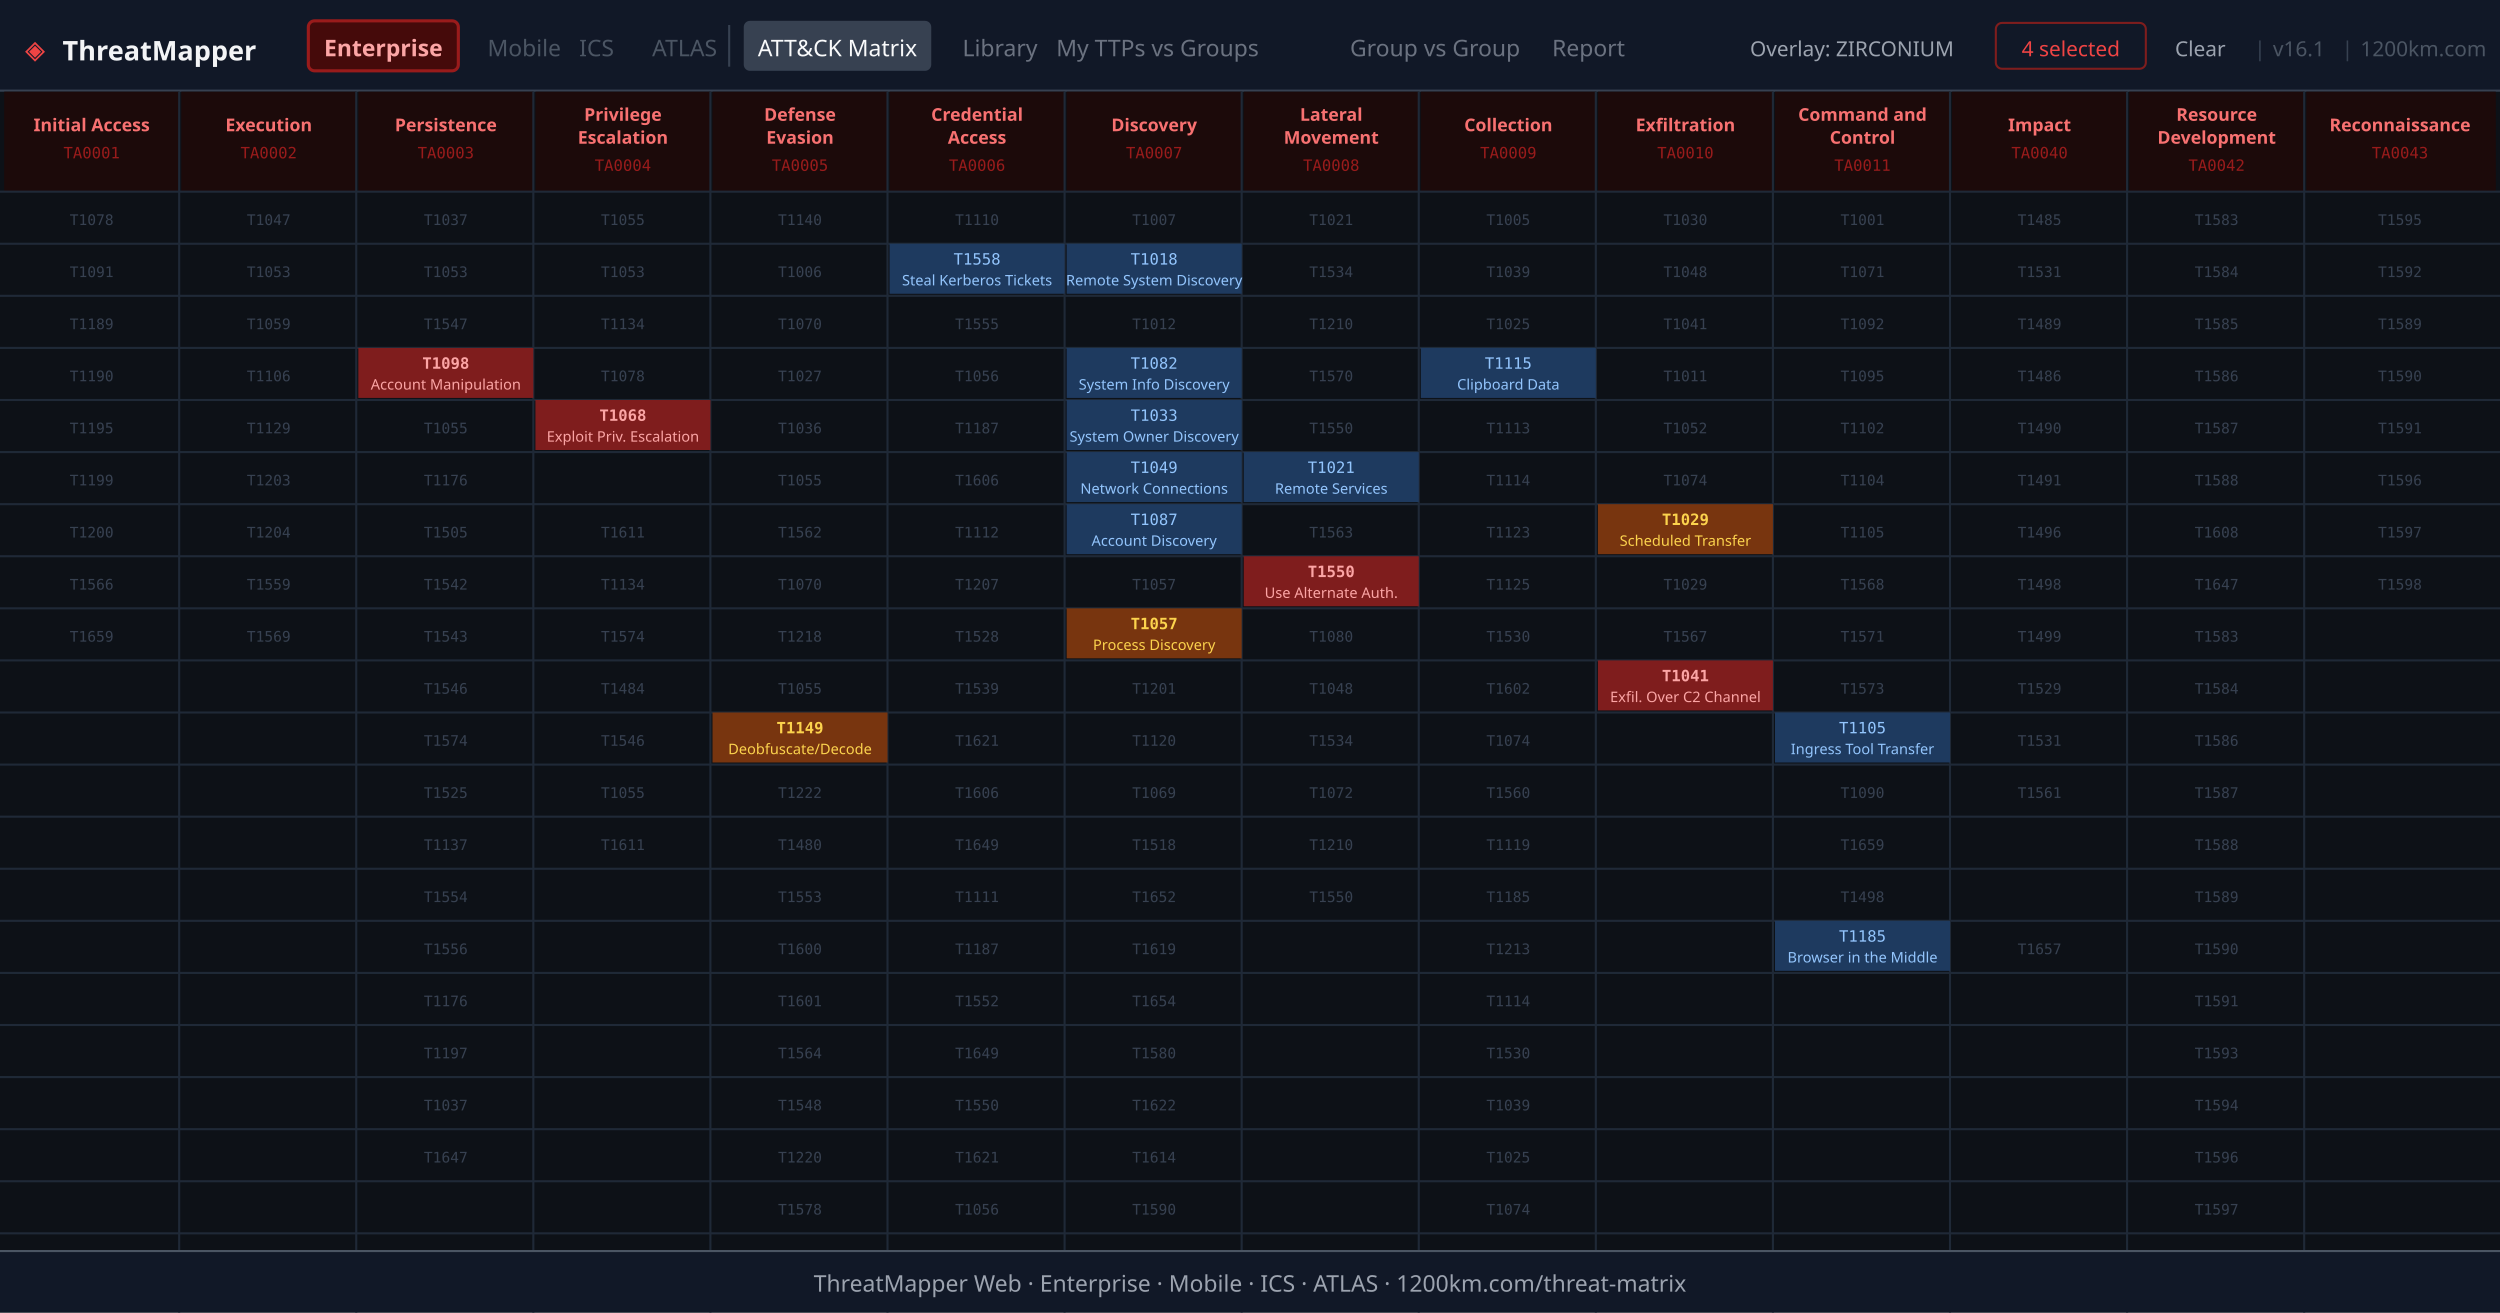
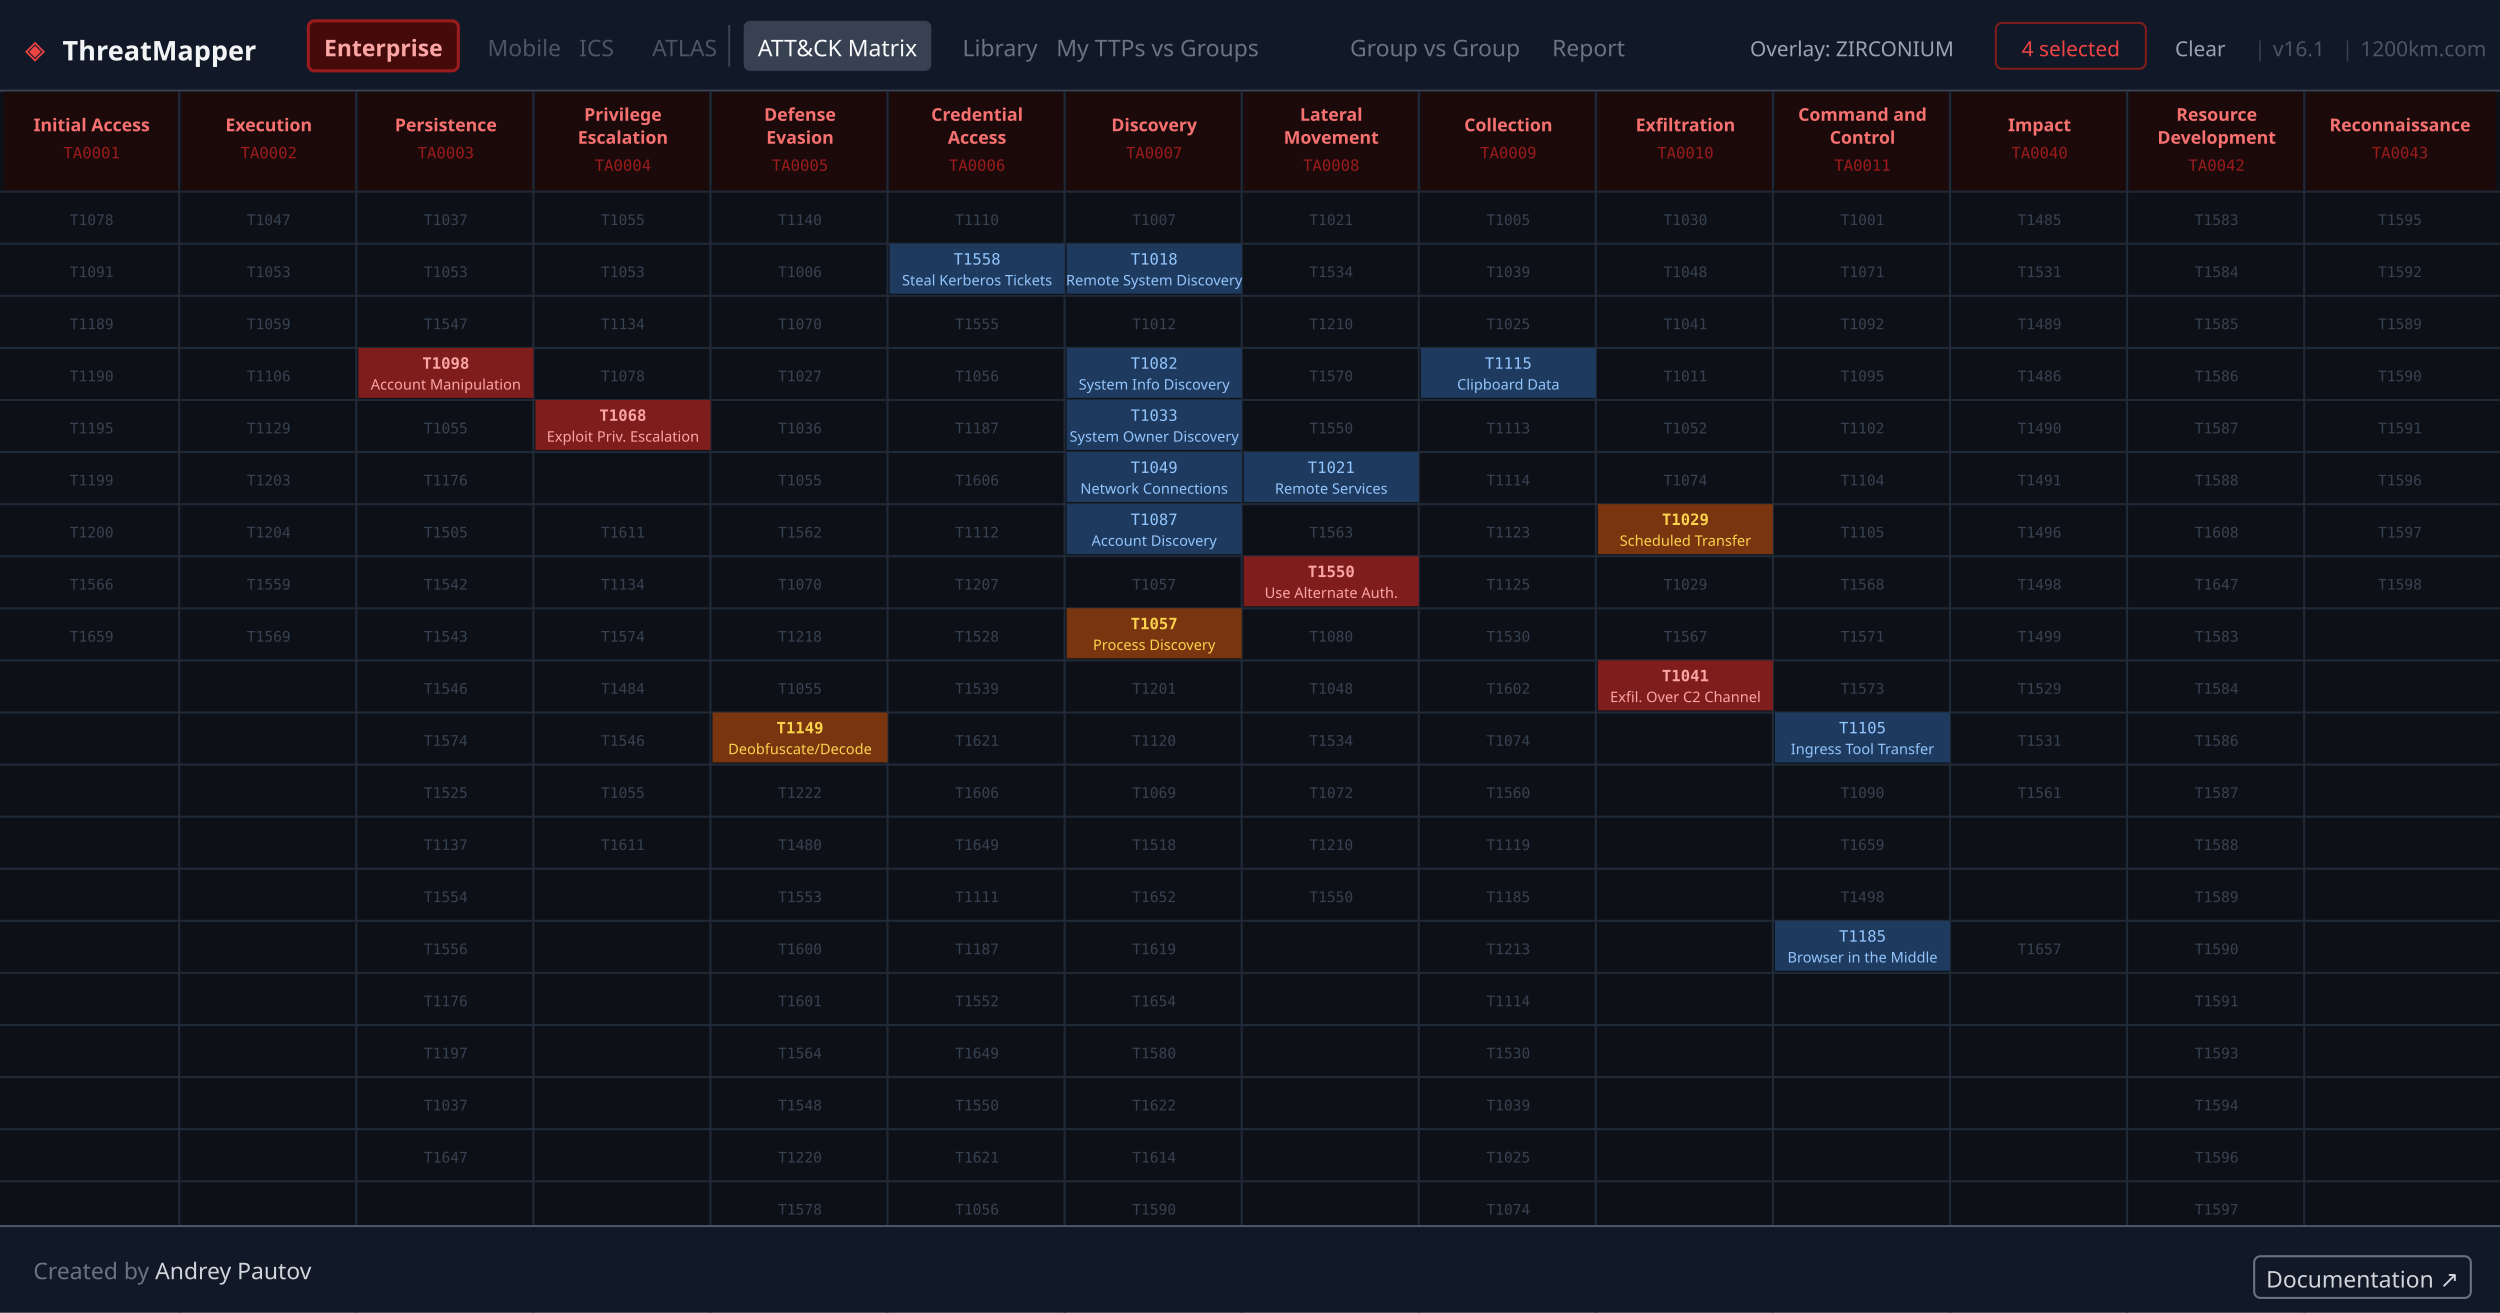
<svg xmlns="http://www.w3.org/2000/svg" width="1200" height="630" viewBox="0 0 1200 630">
  <rect width="1200" height="630" fill="#0d1117" />
  <rect width="1200" height="44" fill="#111827" />
  <rect y="43" width="1200" height="1" fill="#374151" />
  <text x="12" y="29" font-family="monospace" font-size="16" font-weight="bold" fill="#ef4444">◈</text>
  <text x="30" y="29" font-family="system-ui,sans-serif" font-size="13" font-weight="bold" fill="#f3f4f6">ThreatMapper</text>
  <rect x="148" y="10" width="72" height="24" rx="3" fill="#450a0a" stroke="#991b1b" stroke-width="1.5" />
  <text x="184" y="27" font-family="system-ui,sans-serif" font-size="11" font-weight="600" fill="#fca5a5" text-anchor="middle">Enterprise</text>
  <text x="234" y="27" font-family="system-ui,sans-serif" font-size="11" fill="#4b5563">Mobile</text>
  <text x="278" y="27" font-family="system-ui,sans-serif" font-size="11" fill="#4b5563">ICS</text>
  <text x="313" y="27" font-family="system-ui,sans-serif" font-size="11" fill="#4b5563">ATLAS</text>
  <line x1="350" y1="12" x2="350" y2="32" stroke="#374151" stroke-width="1" />
  <rect x="357" y="10" width="90" height="24" rx="3" fill="#374151" />
  <text x="402" y="27" font-family="system-ui,sans-serif" font-size="11" fill="#f9fafb" text-anchor="middle">ATT&amp;CK Matrix</text>
  <text x="462" y="27" font-family="system-ui,sans-serif" font-size="11" fill="#6b7280">Library</text>
  <text x="507" y="27" font-family="system-ui,sans-serif" font-size="11" fill="#6b7280">My TTPs vs Groups</text>
  <text x="648" y="27" font-family="system-ui,sans-serif" font-size="11" fill="#6b7280">Group vs Group</text>
  <text x="745" y="27" font-family="system-ui,sans-serif" font-size="11" fill="#6b7280">Report</text>
  <text x="840" y="27" font-family="system-ui,sans-serif" font-size="10" fill="#9ca3af">Overlay: ZIRCONIUM</text>
  <rect x="958" y="11" width="72" height="22" rx="3" fill="none" stroke="#7f1d1d" stroke-width="1" />
  <text x="994" y="27" font-family="system-ui,sans-serif" font-size="10" fill="#ef4444" text-anchor="middle">4 selected</text>
  <text x="1044" y="27" font-family="system-ui,sans-serif" font-size="10" fill="#9ca3af">Clear</text>
  <text x="1082" y="27" font-family="system-ui,sans-serif" font-size="10" fill="#374151">|</text>
  <text x="1091" y="27" font-family="system-ui,sans-serif" font-size="10" fill="#4b5563">v16.1</text>
  <text x="1124" y="27" font-family="system-ui,sans-serif" font-size="10" fill="#374151">|</text>
  <text x="1133" y="27" font-family="system-ui,sans-serif" font-size="10" fill="#4b5563">1200km.com</text>
  <rect x="2" y="44" width="84" height="48" fill="#1c0a0a" />
  <rect x="87" y="44" width="84" height="48" fill="#1c0a0a" />
  <rect x="172" y="44" width="84" height="48" fill="#1c0a0a" />
  <rect x="257" y="44" width="84" height="48" fill="#1c0a0a" />
  <rect x="342" y="44" width="84" height="48" fill="#1c0a0a" />
  <rect x="427" y="44" width="84" height="48" fill="#1c0a0a" />
  <rect x="512" y="44" width="84" height="48" fill="#1c0a0a" />
  <rect x="597" y="44" width="84" height="48" fill="#1c0a0a" />
  <rect x="682" y="44" width="84" height="48" fill="#1c0a0a" />
  <rect x="767" y="44" width="84" height="48" fill="#1c0a0a" />
  <rect x="852" y="44" width="84" height="48" fill="#1c0a0a" />
  <rect x="937" y="44" width="84" height="48" fill="#1c0a0a" />
  <rect x="1022" y="44" width="84" height="48" fill="#1c0a0a" />
  <rect x="1107" y="44" width="91" height="48" fill="#1c0a0a" />
  <text x="44" y="63" font-family="system-ui,sans-serif" font-size="8.5" font-weight="700" fill="#f87171" text-anchor="middle">Initial Access</text>
  <text x="44" y="76" font-family="monospace" font-size="7.5" fill="#991b1b" text-anchor="middle">TA0001</text>
  <text x="129" y="63" font-family="system-ui,sans-serif" font-size="8.5" font-weight="700" fill="#f87171" text-anchor="middle">Execution</text>
  <text x="129" y="76" font-family="monospace" font-size="7.5" fill="#991b1b" text-anchor="middle">TA0002</text>
  <text x="214" y="63" font-family="system-ui,sans-serif" font-size="8.5" font-weight="700" fill="#f87171" text-anchor="middle">Persistence</text>
  <text x="214" y="76" font-family="monospace" font-size="7.5" fill="#991b1b" text-anchor="middle">TA0003</text>
  <text x="299" y="58" font-family="system-ui,sans-serif" font-size="8.5" font-weight="700" fill="#f87171" text-anchor="middle">Privilege</text>
  <text x="299" y="69" font-family="system-ui,sans-serif" font-size="8.5" font-weight="700" fill="#f87171" text-anchor="middle">Escalation</text>
  <text x="299" y="82" font-family="monospace" font-size="7.5" fill="#991b1b" text-anchor="middle">TA0004</text>
  <text x="384" y="58" font-family="system-ui,sans-serif" font-size="8.5" font-weight="700" fill="#f87171" text-anchor="middle">Defense</text>
  <text x="384" y="69" font-family="system-ui,sans-serif" font-size="8.5" font-weight="700" fill="#f87171" text-anchor="middle">Evasion</text>
  <text x="384" y="82" font-family="monospace" font-size="7.5" fill="#991b1b" text-anchor="middle">TA0005</text>
  <text x="469" y="58" font-family="system-ui,sans-serif" font-size="8.5" font-weight="700" fill="#f87171" text-anchor="middle">Credential</text>
  <text x="469" y="69" font-family="system-ui,sans-serif" font-size="8.5" font-weight="700" fill="#f87171" text-anchor="middle">Access</text>
  <text x="469" y="82" font-family="monospace" font-size="7.5" fill="#991b1b" text-anchor="middle">TA0006</text>
  <text x="554" y="63" font-family="system-ui,sans-serif" font-size="8.5" font-weight="700" fill="#f87171" text-anchor="middle">Discovery</text>
  <text x="554" y="76" font-family="monospace" font-size="7.5" fill="#991b1b" text-anchor="middle">TA0007</text>
  <text x="639" y="58" font-family="system-ui,sans-serif" font-size="8.5" font-weight="700" fill="#f87171" text-anchor="middle">Lateral</text>
  <text x="639" y="69" font-family="system-ui,sans-serif" font-size="8.5" font-weight="700" fill="#f87171" text-anchor="middle">Movement</text>
  <text x="639" y="82" font-family="monospace" font-size="7.5" fill="#991b1b" text-anchor="middle">TA0008</text>
  <text x="724" y="63" font-family="system-ui,sans-serif" font-size="8.5" font-weight="700" fill="#f87171" text-anchor="middle">Collection</text>
  <text x="724" y="76" font-family="monospace" font-size="7.5" fill="#991b1b" text-anchor="middle">TA0009</text>
  <text x="809" y="63" font-family="system-ui,sans-serif" font-size="8.5" font-weight="700" fill="#f87171" text-anchor="middle">Exfiltration</text>
  <text x="809" y="76" font-family="monospace" font-size="7.5" fill="#991b1b" text-anchor="middle">TA0010</text>
  <text x="894" y="58" font-family="system-ui,sans-serif" font-size="8.5" font-weight="700" fill="#f87171" text-anchor="middle">Command and</text>
  <text x="894" y="69" font-family="system-ui,sans-serif" font-size="8.5" font-weight="700" fill="#f87171" text-anchor="middle">Control</text>
  <text x="894" y="82" font-family="monospace" font-size="7.5" fill="#991b1b" text-anchor="middle">TA0011</text>
  <text x="979" y="63" font-family="system-ui,sans-serif" font-size="8.5" font-weight="700" fill="#f87171" text-anchor="middle">Impact</text>
  <text x="979" y="76" font-family="monospace" font-size="7.5" fill="#991b1b" text-anchor="middle">TA0040</text>
  <text x="1064" y="58" font-family="system-ui,sans-serif" font-size="8.5" font-weight="700" fill="#f87171" text-anchor="middle">Resource</text>
  <text x="1064" y="69" font-family="system-ui,sans-serif" font-size="8.5" font-weight="700" fill="#f87171" text-anchor="middle">Development</text>
  <text x="1064" y="82" font-family="monospace" font-size="7.5" fill="#991b1b" text-anchor="middle">TA0042</text>
  <text x="1152" y="63" font-family="system-ui,sans-serif" font-size="8.5" font-weight="700" fill="#f87171" text-anchor="middle">Reconnaissance</text>
  <text x="1152" y="76" font-family="monospace" font-size="7.5" fill="#991b1b" text-anchor="middle">TA0043</text>
  <path d="M86,44 L86,630 M171,44 L171,630 M256,44 L256,630 M341,44 L341,630 M426,44 L426,630 M511,44 L511,630 M596,44 L596,630 M681,44 L681,630 M766,44 L766,630 M851,44 L851,630 M936,44 L936,630 M1021,44 L1021,630 M1106,44 L1106,630" stroke="#1f2937" stroke-width="1" fill="none" />
  <path d="M0,92 L1200,92 M0,117 L1200,117 M0,142 L1200,142 M0,167 L1200,167 M0,192 L1200,192 M0,217 L1200,217 M0,242 L1200,242 M0,267 L1200,267 M0,292 L1200,292 M0,317 L1200,317 M0,342 L1200,342 M0,367 L1200,367 M0,392 L1200,392 M0,417 L1200,417 M0,442 L1200,442 M0,467 L1200,467 M0,492 L1200,492 M0,517 L1200,517 M0,542 L1200,542 M0,567 L1200,567 M0,592 L1200,592" stroke="#1f2937" stroke-width="1" fill="none" />
  <text x="44" y="108" font-family="monospace" font-size="7" fill="#374151" text-anchor="middle">T1078</text>
  <text x="129" y="108" font-family="monospace" font-size="7" fill="#374151" text-anchor="middle">T1047</text>
  <text x="214" y="108" font-family="monospace" font-size="7" fill="#374151" text-anchor="middle">T1037</text>
  <text x="299" y="108" font-family="monospace" font-size="7" fill="#374151" text-anchor="middle">T1055</text>
  <text x="384" y="108" font-family="monospace" font-size="7" fill="#374151" text-anchor="middle">T1140</text>
  <text x="469" y="108" font-family="monospace" font-size="7" fill="#374151" text-anchor="middle">T1110</text>
  <text x="554" y="108" font-family="monospace" font-size="7" fill="#374151" text-anchor="middle">T1007</text>
  <text x="639" y="108" font-family="monospace" font-size="7" fill="#374151" text-anchor="middle">T1021</text>
  <text x="724" y="108" font-family="monospace" font-size="7" fill="#374151" text-anchor="middle">T1005</text>
  <text x="809" y="108" font-family="monospace" font-size="7" fill="#374151" text-anchor="middle">T1030</text>
  <text x="894" y="108" font-family="monospace" font-size="7" fill="#374151" text-anchor="middle">T1001</text>
  <text x="979" y="108" font-family="monospace" font-size="7" fill="#374151" text-anchor="middle">T1485</text>
  <text x="1064" y="108" font-family="monospace" font-size="7" fill="#374151" text-anchor="middle">T1583</text>
  <text x="1152" y="108" font-family="monospace" font-size="7" fill="#374151" text-anchor="middle">T1595</text>
  <text x="44" y="133" font-family="monospace" font-size="7" fill="#374151" text-anchor="middle">T1091</text>
  <text x="129" y="133" font-family="monospace" font-size="7" fill="#374151" text-anchor="middle">T1053</text>
  <text x="214" y="133" font-family="monospace" font-size="7" fill="#374151" text-anchor="middle">T1053</text>
  <text x="299" y="133" font-family="monospace" font-size="7" fill="#374151" text-anchor="middle">T1053</text>
  <text x="384" y="133" font-family="monospace" font-size="7" fill="#374151" text-anchor="middle">T1006</text>
  <text x="469" y="133" font-family="monospace" font-size="7" fill="#374151" text-anchor="middle">T1003</text>
  <text x="554" y="133" font-family="monospace" font-size="7" fill="#374151" text-anchor="middle">T1010</text>
  <text x="639" y="133" font-family="monospace" font-size="7" fill="#374151" text-anchor="middle">T1534</text>
  <text x="724" y="133" font-family="monospace" font-size="7" fill="#374151" text-anchor="middle">T1039</text>
  <text x="809" y="133" font-family="monospace" font-size="7" fill="#374151" text-anchor="middle">T1048</text>
  <text x="894" y="133" font-family="monospace" font-size="7" fill="#374151" text-anchor="middle">T1071</text>
  <text x="979" y="133" font-family="monospace" font-size="7" fill="#374151" text-anchor="middle">T1531</text>
  <text x="1064" y="133" font-family="monospace" font-size="7" fill="#374151" text-anchor="middle">T1584</text>
  <text x="1152" y="133" font-family="monospace" font-size="7" fill="#374151" text-anchor="middle">T1592</text>
  <text x="44" y="158" font-family="monospace" font-size="7" fill="#374151" text-anchor="middle">T1189</text>
  <text x="129" y="158" font-family="monospace" font-size="7" fill="#374151" text-anchor="middle">T1059</text>
  <text x="214" y="158" font-family="monospace" font-size="7" fill="#374151" text-anchor="middle">T1547</text>
  <text x="299" y="158" font-family="monospace" font-size="7" fill="#374151" text-anchor="middle">T1134</text>
  <text x="384" y="158" font-family="monospace" font-size="7" fill="#374151" text-anchor="middle">T1070</text>
  <text x="469" y="158" font-family="monospace" font-size="7" fill="#374151" text-anchor="middle">T1555</text>
  <text x="554" y="158" font-family="monospace" font-size="7" fill="#374151" text-anchor="middle">T1012</text>
  <text x="639" y="158" font-family="monospace" font-size="7" fill="#374151" text-anchor="middle">T1210</text>
  <text x="724" y="158" font-family="monospace" font-size="7" fill="#374151" text-anchor="middle">T1025</text>
  <text x="809" y="158" font-family="monospace" font-size="7" fill="#374151" text-anchor="middle">T1041</text>
  <text x="894" y="158" font-family="monospace" font-size="7" fill="#374151" text-anchor="middle">T1092</text>
  <text x="979" y="158" font-family="monospace" font-size="7" fill="#374151" text-anchor="middle">T1489</text>
  <text x="1064" y="158" font-family="monospace" font-size="7" fill="#374151" text-anchor="middle">T1585</text>
  <text x="1152" y="158" font-family="monospace" font-size="7" fill="#374151" text-anchor="middle">T1589</text>
  <text x="44" y="183" font-family="monospace" font-size="7" fill="#374151" text-anchor="middle">T1190</text>
  <text x="129" y="183" font-family="monospace" font-size="7" fill="#374151" text-anchor="middle">T1106</text>
  <text x="299" y="183" font-family="monospace" font-size="7" fill="#374151" text-anchor="middle">T1078</text>
  <text x="384" y="183" font-family="monospace" font-size="7" fill="#374151" text-anchor="middle">T1027</text>
  <text x="469" y="183" font-family="monospace" font-size="7" fill="#374151" text-anchor="middle">T1056</text>
  <text x="554" y="183" font-family="monospace" font-size="7" fill="#374151" text-anchor="middle">T1016</text>
  <text x="639" y="183" font-family="monospace" font-size="7" fill="#374151" text-anchor="middle">T1570</text>
  <text x="724" y="183" font-family="monospace" font-size="7" fill="#374151" text-anchor="middle">T1056</text>
  <text x="809" y="183" font-family="monospace" font-size="7" fill="#374151" text-anchor="middle">T1011</text>
  <text x="894" y="183" font-family="monospace" font-size="7" fill="#374151" text-anchor="middle">T1095</text>
  <text x="979" y="183" font-family="monospace" font-size="7" fill="#374151" text-anchor="middle">T1486</text>
  <text x="1064" y="183" font-family="monospace" font-size="7" fill="#374151" text-anchor="middle">T1586</text>
  <text x="1152" y="183" font-family="monospace" font-size="7" fill="#374151" text-anchor="middle">T1590</text>
  <text x="44" y="208" font-family="monospace" font-size="7" fill="#374151" text-anchor="middle">T1195</text>
  <text x="129" y="208" font-family="monospace" font-size="7" fill="#374151" text-anchor="middle">T1129</text>
  <text x="214" y="208" font-family="monospace" font-size="7" fill="#374151" text-anchor="middle">T1055</text>
  <text x="384" y="208" font-family="monospace" font-size="7" fill="#374151" text-anchor="middle">T1036</text>
  <text x="469" y="208" font-family="monospace" font-size="7" fill="#374151" text-anchor="middle">T1187</text>
  <text x="554" y="208" font-family="monospace" font-size="7" fill="#374151" text-anchor="middle">T1046</text>
  <text x="639" y="208" font-family="monospace" font-size="7" fill="#374151" text-anchor="middle">T1550</text>
  <text x="724" y="208" font-family="monospace" font-size="7" fill="#374151" text-anchor="middle">T1113</text>
  <text x="809" y="208" font-family="monospace" font-size="7" fill="#374151" text-anchor="middle">T1052</text>
  <text x="894" y="208" font-family="monospace" font-size="7" fill="#374151" text-anchor="middle">T1102</text>
  <text x="979" y="208" font-family="monospace" font-size="7" fill="#374151" text-anchor="middle">T1490</text>
  <text x="1064" y="208" font-family="monospace" font-size="7" fill="#374151" text-anchor="middle">T1587</text>
  <text x="1152" y="208" font-family="monospace" font-size="7" fill="#374151" text-anchor="middle">T1591</text>
  <text x="44" y="233" font-family="monospace" font-size="7" fill="#374151" text-anchor="middle">T1199</text>
  <text x="129" y="233" font-family="monospace" font-size="7" fill="#374151" text-anchor="middle">T1203</text>
  <text x="214" y="233" font-family="monospace" font-size="7" fill="#374151" text-anchor="middle">T1176</text>
  <text x="384" y="233" font-family="monospace" font-size="7" fill="#374151" text-anchor="middle">T1055</text>
  <text x="469" y="233" font-family="monospace" font-size="7" fill="#374151" text-anchor="middle">T1606</text>
  <text x="554" y="233" font-family="monospace" font-size="7" fill="#374151" text-anchor="middle">T1135</text>
  <text x="724" y="233" font-family="monospace" font-size="7" fill="#374151" text-anchor="middle">T1114</text>
  <text x="809" y="233" font-family="monospace" font-size="7" fill="#374151" text-anchor="middle">T1074</text>
  <text x="894" y="233" font-family="monospace" font-size="7" fill="#374151" text-anchor="middle">T1104</text>
  <text x="979" y="233" font-family="monospace" font-size="7" fill="#374151" text-anchor="middle">T1491</text>
  <text x="1064" y="233" font-family="monospace" font-size="7" fill="#374151" text-anchor="middle">T1588</text>
  <text x="1152" y="233" font-family="monospace" font-size="7" fill="#374151" text-anchor="middle">T1596</text>
  <text x="44" y="258" font-family="monospace" font-size="7" fill="#374151" text-anchor="middle">T1200</text>
  <text x="129" y="258" font-family="monospace" font-size="7" fill="#374151" text-anchor="middle">T1204</text>
  <text x="214" y="258" font-family="monospace" font-size="7" fill="#374151" text-anchor="middle">T1505</text>
  <text x="299" y="258" font-family="monospace" font-size="7" fill="#374151" text-anchor="middle">T1611</text>
  <text x="384" y="258" font-family="monospace" font-size="7" fill="#374151" text-anchor="middle">T1562</text>
  <text x="469" y="258" font-family="monospace" font-size="7" fill="#374151" text-anchor="middle">T1112</text>
  <text x="554" y="258" font-family="monospace" font-size="7" fill="#374151" text-anchor="middle">T1040</text>
  <text x="639" y="258" font-family="monospace" font-size="7" fill="#374151" text-anchor="middle">T1563</text>
  <text x="724" y="258" font-family="monospace" font-size="7" fill="#374151" text-anchor="middle">T1123</text>
  <text x="809" y="258" font-family="monospace" font-size="7" fill="#374151" text-anchor="middle">T1537</text>
  <text x="894" y="258" font-family="monospace" font-size="7" fill="#374151" text-anchor="middle">T1105</text>
  <text x="979" y="258" font-family="monospace" font-size="7" fill="#374151" text-anchor="middle">T1496</text>
  <text x="1064" y="258" font-family="monospace" font-size="7" fill="#374151" text-anchor="middle">T1608</text>
  <text x="1152" y="258" font-family="monospace" font-size="7" fill="#374151" text-anchor="middle">T1597</text>
  <text x="44" y="283" font-family="monospace" font-size="7" fill="#374151" text-anchor="middle">T1566</text>
  <text x="129" y="283" font-family="monospace" font-size="7" fill="#374151" text-anchor="middle">T1559</text>
  <text x="214" y="283" font-family="monospace" font-size="7" fill="#374151" text-anchor="middle">T1542</text>
  <text x="299" y="283" font-family="monospace" font-size="7" fill="#374151" text-anchor="middle">T1134</text>
  <text x="384" y="283" font-family="monospace" font-size="7" fill="#374151" text-anchor="middle">T1070</text>
  <text x="469" y="283" font-family="monospace" font-size="7" fill="#374151" text-anchor="middle">T1207</text>
  <text x="554" y="283" font-family="monospace" font-size="7" fill="#374151" text-anchor="middle">T1057</text>
  <text x="724" y="283" font-family="monospace" font-size="7" fill="#374151" text-anchor="middle">T1125</text>
  <text x="809" y="283" font-family="monospace" font-size="7" fill="#374151" text-anchor="middle">T1029</text>
  <text x="894" y="283" font-family="monospace" font-size="7" fill="#374151" text-anchor="middle">T1568</text>
  <text x="979" y="283" font-family="monospace" font-size="7" fill="#374151" text-anchor="middle">T1498</text>
  <text x="1064" y="283" font-family="monospace" font-size="7" fill="#374151" text-anchor="middle">T1647</text>
  <text x="1152" y="283" font-family="monospace" font-size="7" fill="#374151" text-anchor="middle">T1598</text>
  <text x="44" y="308" font-family="monospace" font-size="7" fill="#374151" text-anchor="middle">T1659</text>
  <text x="129" y="308" font-family="monospace" font-size="7" fill="#374151" text-anchor="middle">T1569</text>
  <text x="214" y="308" font-family="monospace" font-size="7" fill="#374151" text-anchor="middle">T1543</text>
  <text x="299" y="308" font-family="monospace" font-size="7" fill="#374151" text-anchor="middle">T1574</text>
  <text x="384" y="308" font-family="monospace" font-size="7" fill="#374151" text-anchor="middle">T1218</text>
  <text x="469" y="308" font-family="monospace" font-size="7" fill="#374151" text-anchor="middle">T1528</text>
  <text x="554" y="308" font-family="monospace" font-size="7" fill="#374151" text-anchor="middle">T1083</text>
  <text x="639" y="308" font-family="monospace" font-size="7" fill="#374151" text-anchor="middle">T1080</text>
  <text x="724" y="308" font-family="monospace" font-size="7" fill="#374151" text-anchor="middle">T1530</text>
  <text x="809" y="308" font-family="monospace" font-size="7" fill="#374151" text-anchor="middle">T1567</text>
  <text x="894" y="308" font-family="monospace" font-size="7" fill="#374151" text-anchor="middle">T1571</text>
  <text x="979" y="308" font-family="monospace" font-size="7" fill="#374151" text-anchor="middle">T1499</text>
  <text x="1064" y="308" font-family="monospace" font-size="7" fill="#374151" text-anchor="middle">T1583</text>
  <text x="214" y="333" font-family="monospace" font-size="7" fill="#374151" text-anchor="middle">T1546</text>
  <text x="299" y="333" font-family="monospace" font-size="7" fill="#374151" text-anchor="middle">T1484</text>
  <text x="384" y="333" font-family="monospace" font-size="7" fill="#374151" text-anchor="middle">T1055</text>
  <text x="469" y="333" font-family="monospace" font-size="7" fill="#374151" text-anchor="middle">T1539</text>
  <text x="554" y="333" font-family="monospace" font-size="7" fill="#374151" text-anchor="middle">T1201</text>
  <text x="639" y="333" font-family="monospace" font-size="7" fill="#374151" text-anchor="middle">T1048</text>
  <text x="724" y="333" font-family="monospace" font-size="7" fill="#374151" text-anchor="middle">T1602</text>
  <text x="809" y="333" font-family="monospace" font-size="7" fill="#374151" text-anchor="middle">T1020</text>
  <text x="894" y="333" font-family="monospace" font-size="7" fill="#374151" text-anchor="middle">T1573</text>
  <text x="979" y="333" font-family="monospace" font-size="7" fill="#374151" text-anchor="middle">T1529</text>
  <text x="1064" y="333" font-family="monospace" font-size="7" fill="#374151" text-anchor="middle">T1584</text>
  <text x="214" y="358" font-family="monospace" font-size="7" fill="#374151" text-anchor="middle">T1574</text>
  <text x="299" y="358" font-family="monospace" font-size="7" fill="#374151" text-anchor="middle">T1546</text>
  <text x="384" y="358" font-family="monospace" font-size="7" fill="#374151" text-anchor="middle">T1006</text>
  <text x="469" y="358" font-family="monospace" font-size="7" fill="#374151" text-anchor="middle">T1621</text>
  <text x="554" y="358" font-family="monospace" font-size="7" fill="#374151" text-anchor="middle">T1120</text>
  <text x="639" y="358" font-family="monospace" font-size="7" fill="#374151" text-anchor="middle">T1534</text>
  <text x="724" y="358" font-family="monospace" font-size="7" fill="#374151" text-anchor="middle">T1074</text>
  <text x="894" y="358" font-family="monospace" font-size="7" fill="#374151" text-anchor="middle">T1008</text>
  <text x="979" y="358" font-family="monospace" font-size="7" fill="#374151" text-anchor="middle">T1531</text>
  <text x="1064" y="358" font-family="monospace" font-size="7" fill="#374151" text-anchor="middle">T1586</text>
  <text x="214" y="383" font-family="monospace" font-size="7" fill="#374151" text-anchor="middle">T1525</text>
  <text x="299" y="383" font-family="monospace" font-size="7" fill="#374151" text-anchor="middle">T1055</text>
  <text x="384" y="383" font-family="monospace" font-size="7" fill="#374151" text-anchor="middle">T1222</text>
  <text x="469" y="383" font-family="monospace" font-size="7" fill="#374151" text-anchor="middle">T1606</text>
  <text x="554" y="383" font-family="monospace" font-size="7" fill="#374151" text-anchor="middle">T1069</text>
  <text x="639" y="383" font-family="monospace" font-size="7" fill="#374151" text-anchor="middle">T1072</text>
  <text x="724" y="383" font-family="monospace" font-size="7" fill="#374151" text-anchor="middle">T1560</text>
  <text x="894" y="383" font-family="monospace" font-size="7" fill="#374151" text-anchor="middle">T1090</text>
  <text x="979" y="383" font-family="monospace" font-size="7" fill="#374151" text-anchor="middle">T1561</text>
  <text x="1064" y="383" font-family="monospace" font-size="7" fill="#374151" text-anchor="middle">T1587</text>
  <text x="214" y="408" font-family="monospace" font-size="7" fill="#374151" text-anchor="middle">T1137</text>
  <text x="299" y="408" font-family="monospace" font-size="7" fill="#374151" text-anchor="middle">T1611</text>
  <text x="384" y="408" font-family="monospace" font-size="7" fill="#374151" text-anchor="middle">T1480</text>
  <text x="469" y="408" font-family="monospace" font-size="7" fill="#374151" text-anchor="middle">T1649</text>
  <text x="554" y="408" font-family="monospace" font-size="7" fill="#374151" text-anchor="middle">T1518</text>
  <text x="639" y="408" font-family="monospace" font-size="7" fill="#374151" text-anchor="middle">T1210</text>
  <text x="724" y="408" font-family="monospace" font-size="7" fill="#374151" text-anchor="middle">T1119</text>
  <text x="894" y="408" font-family="monospace" font-size="7" fill="#374151" text-anchor="middle">T1659</text>
  <text x="1064" y="408" font-family="monospace" font-size="7" fill="#374151" text-anchor="middle">T1588</text>
  <text x="214" y="433" font-family="monospace" font-size="7" fill="#374151" text-anchor="middle">T1554</text>
  <text x="384" y="433" font-family="monospace" font-size="7" fill="#374151" text-anchor="middle">T1553</text>
  <text x="469" y="433" font-family="monospace" font-size="7" fill="#374151" text-anchor="middle">T1111</text>
  <text x="554" y="433" font-family="monospace" font-size="7" fill="#374151" text-anchor="middle">T1652</text>
  <text x="639" y="433" font-family="monospace" font-size="7" fill="#374151" text-anchor="middle">T1550</text>
  <text x="724" y="433" font-family="monospace" font-size="7" fill="#374151" text-anchor="middle">T1185</text>
  <text x="894" y="433" font-family="monospace" font-size="7" fill="#374151" text-anchor="middle">T1498</text>
  <text x="1064" y="433" font-family="monospace" font-size="7" fill="#374151" text-anchor="middle">T1589</text>
  <text x="214" y="458" font-family="monospace" font-size="7" fill="#374151" text-anchor="middle">T1556</text>
  <text x="384" y="458" font-family="monospace" font-size="7" fill="#374151" text-anchor="middle">T1600</text>
  <text x="469" y="458" font-family="monospace" font-size="7" fill="#374151" text-anchor="middle">T1187</text>
  <text x="554" y="458" font-family="monospace" font-size="7" fill="#374151" text-anchor="middle">T1619</text>
  <text x="724" y="458" font-family="monospace" font-size="7" fill="#374151" text-anchor="middle">T1213</text>
  <text x="979" y="458" font-family="monospace" font-size="7" fill="#374151" text-anchor="middle">T1657</text>
  <text x="1064" y="458" font-family="monospace" font-size="7" fill="#374151" text-anchor="middle">T1590</text>
  <text x="214" y="483" font-family="monospace" font-size="7" fill="#374151" text-anchor="middle">T1176</text>
  <text x="384" y="483" font-family="monospace" font-size="7" fill="#374151" text-anchor="middle">T1601</text>
  <text x="469" y="483" font-family="monospace" font-size="7" fill="#374151" text-anchor="middle">T1552</text>
  <text x="554" y="483" font-family="monospace" font-size="7" fill="#374151" text-anchor="middle">T1654</text>
  <text x="724" y="483" font-family="monospace" font-size="7" fill="#374151" text-anchor="middle">T1114</text>
  <text x="1064" y="483" font-family="monospace" font-size="7" fill="#374151" text-anchor="middle">T1591</text>
  <text x="214" y="508" font-family="monospace" font-size="7" fill="#374151" text-anchor="middle">T1197</text>
  <text x="384" y="508" font-family="monospace" font-size="7" fill="#374151" text-anchor="middle">T1564</text>
  <text x="469" y="508" font-family="monospace" font-size="7" fill="#374151" text-anchor="middle">T1649</text>
  <text x="554" y="508" font-family="monospace" font-size="7" fill="#374151" text-anchor="middle">T1580</text>
  <text x="724" y="508" font-family="monospace" font-size="7" fill="#374151" text-anchor="middle">T1530</text>
  <text x="1064" y="508" font-family="monospace" font-size="7" fill="#374151" text-anchor="middle">T1593</text>
  <text x="214" y="533" font-family="monospace" font-size="7" fill="#374151" text-anchor="middle">T1037</text>
  <text x="384" y="533" font-family="monospace" font-size="7" fill="#374151" text-anchor="middle">T1548</text>
  <text x="469" y="533" font-family="monospace" font-size="7" fill="#374151" text-anchor="middle">T1550</text>
  <text x="554" y="533" font-family="monospace" font-size="7" fill="#374151" text-anchor="middle">T1622</text>
  <text x="724" y="533" font-family="monospace" font-size="7" fill="#374151" text-anchor="middle">T1039</text>
  <text x="1064" y="533" font-family="monospace" font-size="7" fill="#374151" text-anchor="middle">T1594</text>
  <text x="214" y="558" font-family="monospace" font-size="7" fill="#374151" text-anchor="middle">T1647</text>
  <text x="384" y="558" font-family="monospace" font-size="7" fill="#374151" text-anchor="middle">T1220</text>
  <text x="469" y="558" font-family="monospace" font-size="7" fill="#374151" text-anchor="middle">T1621</text>
  <text x="554" y="558" font-family="monospace" font-size="7" fill="#374151" text-anchor="middle">T1614</text>
  <text x="724" y="558" font-family="monospace" font-size="7" fill="#374151" text-anchor="middle">T1025</text>
  <text x="1064" y="558" font-family="monospace" font-size="7" fill="#374151" text-anchor="middle">T1596</text>
  <text x="384" y="583" font-family="monospace" font-size="7" fill="#374151" text-anchor="middle">T1578</text>
  <text x="469" y="583" font-family="monospace" font-size="7" fill="#374151" text-anchor="middle">T1056</text>
  <text x="554" y="583" font-family="monospace" font-size="7" fill="#374151" text-anchor="middle">T1590</text>
  <text x="724" y="583" font-family="monospace" font-size="7" fill="#374151" text-anchor="middle">T1074</text>
  <text x="1064" y="583" font-family="monospace" font-size="7" fill="#374151" text-anchor="middle">T1597</text>
  <rect x="172" y="167" width="84" height="24" fill="#7f1d1d" />
  <text x="214" y="177" font-family="monospace" font-size="7.5" font-weight="bold" fill="#fca5a5" text-anchor="middle">T1098</text>
  <text x="214" y="187" font-family="system-ui,sans-serif" font-size="7" fill="#fca5a5" text-anchor="middle">Account Manipulation</text>
  <rect x="257" y="192" width="84" height="24" fill="#7f1d1d" />
  <text x="299" y="202" font-family="monospace" font-size="7.5" font-weight="bold" fill="#fca5a5" text-anchor="middle">T1068</text>
  <text x="299" y="212" font-family="system-ui,sans-serif" font-size="7" fill="#fca5a5" text-anchor="middle">Exploit Priv. Escalation</text>
  <rect x="597" y="267" width="84" height="24" fill="#7f1d1d" />
  <text x="639" y="277" font-family="monospace" font-size="7.5" font-weight="bold" fill="#fca5a5" text-anchor="middle">T1550</text>
  <text x="639" y="287" font-family="system-ui,sans-serif" font-size="7" fill="#fca5a5" text-anchor="middle">Use Alternate Auth.</text>
  <rect x="767" y="317" width="84" height="24" fill="#7f1d1d" />
  <text x="809" y="327" font-family="monospace" font-size="7.5" font-weight="bold" fill="#fca5a5" text-anchor="middle">T1041</text>
  <text x="809" y="337" font-family="system-ui,sans-serif" font-size="7" fill="#fca5a5" text-anchor="middle">Exfil. Over C2 Channel</text>
  <rect x="427" y="117" width="84" height="24" fill="#1e3a5f" />
  <text x="469" y="127" font-family="monospace" font-size="7.5" fill="#93c5fd" text-anchor="middle">T1558</text>
  <text x="469" y="137" font-family="system-ui,sans-serif" font-size="7" fill="#93c5fd" text-anchor="middle">Steal Kerberos Tickets</text>
  <rect x="512" y="117" width="84" height="24" fill="#1e3a5f" />
  <text x="554" y="127" font-family="monospace" font-size="7.5" fill="#93c5fd" text-anchor="middle">T1018</text>
  <text x="554" y="137" font-family="system-ui,sans-serif" font-size="7" fill="#93c5fd" text-anchor="middle">Remote System Discovery</text>
  <rect x="512" y="167" width="84" height="24" fill="#1e3a5f" />
  <text x="554" y="177" font-family="monospace" font-size="7.5" fill="#93c5fd" text-anchor="middle">T1082</text>
  <text x="554" y="187" font-family="system-ui,sans-serif" font-size="7" fill="#93c5fd" text-anchor="middle">System Info Discovery</text>
  <rect x="512" y="192" width="84" height="24" fill="#1e3a5f" />
  <text x="554" y="202" font-family="monospace" font-size="7.5" fill="#93c5fd" text-anchor="middle">T1033</text>
  <text x="554" y="212" font-family="system-ui,sans-serif" font-size="7" fill="#93c5fd" text-anchor="middle">System Owner Discovery</text>
  <rect x="512" y="217" width="84" height="24" fill="#1e3a5f" />
  <text x="554" y="227" font-family="monospace" font-size="7.5" fill="#93c5fd" text-anchor="middle">T1049</text>
  <text x="554" y="237" font-family="system-ui,sans-serif" font-size="7" fill="#93c5fd" text-anchor="middle">Network Connections</text>
  <rect x="512" y="242" width="84" height="24" fill="#1e3a5f" />
  <text x="554" y="252" font-family="monospace" font-size="7.5" fill="#93c5fd" text-anchor="middle">T1087</text>
  <text x="554" y="262" font-family="system-ui,sans-serif" font-size="7" fill="#93c5fd" text-anchor="middle">Account Discovery</text>
  <rect x="597" y="217" width="84" height="24" fill="#1e3a5f" />
  <text x="639" y="227" font-family="monospace" font-size="7.5" fill="#93c5fd" text-anchor="middle">T1021</text>
  <text x="639" y="237" font-family="system-ui,sans-serif" font-size="7" fill="#93c5fd" text-anchor="middle">Remote Services</text>
  <rect x="682" y="167" width="84" height="24" fill="#1e3a5f" />
  <text x="724" y="177" font-family="monospace" font-size="7.5" fill="#93c5fd" text-anchor="middle">T1115</text>
  <text x="724" y="187" font-family="system-ui,sans-serif" font-size="7" fill="#93c5fd" text-anchor="middle">Clipboard Data</text>
  <rect x="852" y="342" width="84" height="24" fill="#1e3a5f" />
  <text x="894" y="352" font-family="monospace" font-size="7.5" fill="#93c5fd" text-anchor="middle">T1105</text>
  <text x="894" y="362" font-family="system-ui,sans-serif" font-size="7" fill="#93c5fd" text-anchor="middle">Ingress Tool Transfer</text>
  <rect x="852" y="442" width="84" height="24" fill="#1e3a5f" />
  <text x="894" y="452" font-family="monospace" font-size="7.5" fill="#93c5fd" text-anchor="middle">T1185</text>
  <text x="894" y="462" font-family="system-ui,sans-serif" font-size="7" fill="#93c5fd" text-anchor="middle">Browser in the Middle</text>
  <rect x="342" y="342" width="84" height="24" fill="#78350f" />
  <text x="384" y="352" font-family="monospace" font-size="7.5" font-weight="bold" fill="#fcd34d" text-anchor="middle">T1149</text>
  <text x="384" y="362" font-family="system-ui,sans-serif" font-size="7" fill="#fcd34d" text-anchor="middle">Deobfuscate/Decode</text>
  <rect x="767" y="242" width="84" height="24" fill="#78350f" />
  <text x="809" y="252" font-family="monospace" font-size="7.5" font-weight="bold" fill="#fcd34d" text-anchor="middle">T1029</text>
  <text x="809" y="262" font-family="system-ui,sans-serif" font-size="7" fill="#fcd34d" text-anchor="middle">Scheduled Transfer</text>
  <rect x="512" y="292" width="84" height="24" fill="#78350f" />
  <text x="554" y="302" font-family="monospace" font-size="7.5" font-weight="bold" fill="#fcd34d" text-anchor="middle">T1057</text>
  <text x="554" y="312" font-family="system-ui,sans-serif" font-size="7" fill="#fcd34d" text-anchor="middle">Process Discovery</text>
-   <rect y="600" width="1200" height="30" fill="#111827" />
-   <rect y="600" width="1200" height="1" fill="#4b5563" />
-   <text x="600" y="620" font-family="system-ui,sans-serif" font-size="11" font-weight="500" fill="#9ca3af" text-anchor="middle">ThreatMapper Web · Enterprise · Mobile · ICS · ATLAS · 1200km.com/threat-matrix</text>
+   <rect y="588" width="1200" height="42" fill="#111827" />
+   <rect y="588" width="1200" height="1" fill="#4b5563" />
+   <text x="16" y="614" font-family="system-ui,sans-serif" font-size="11" fill="#6b7280">Created by <tspan fill="#d1d5db" font-weight="500">Andrey Pautov</tspan>
+   </text>
+   <rect x="1082" y="603" width="104" height="20" rx="3" fill="none" stroke="#6b7280" stroke-width="1" />
+   <text x="1134" y="618" font-family="system-ui,sans-serif" font-size="11" fill="#d1d5db" text-anchor="middle">Documentation ↗</text>
</svg>
